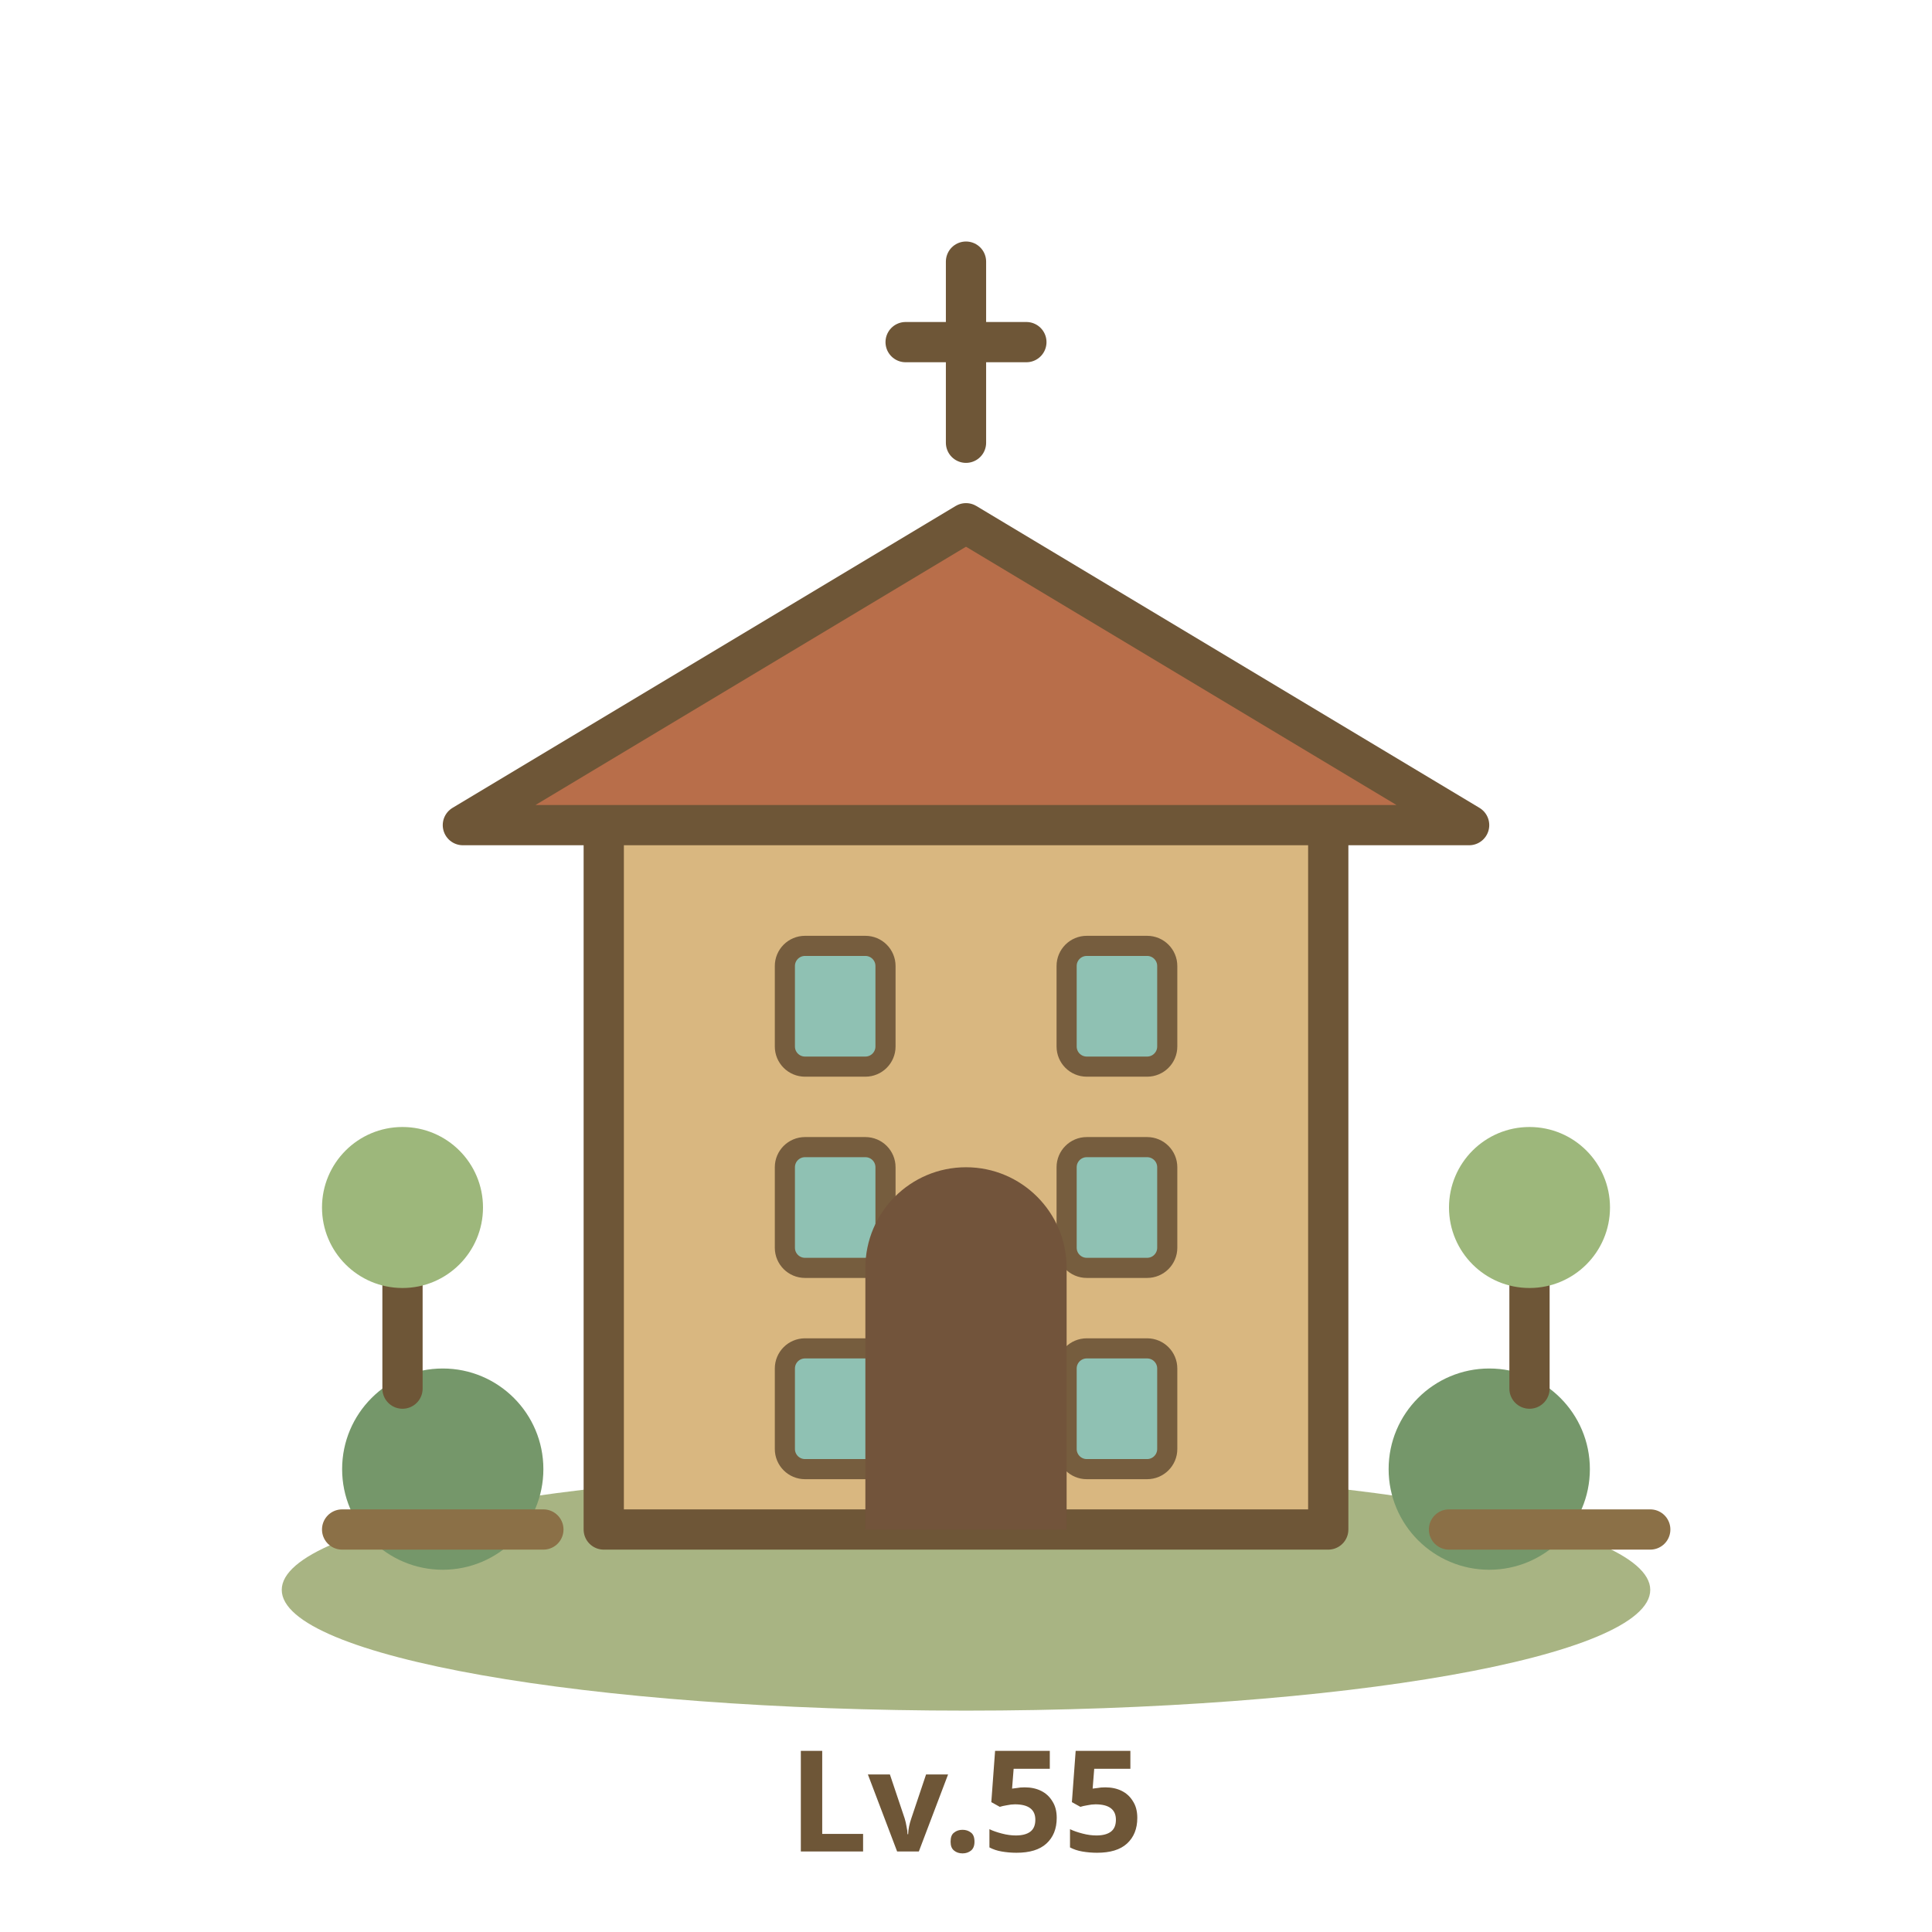
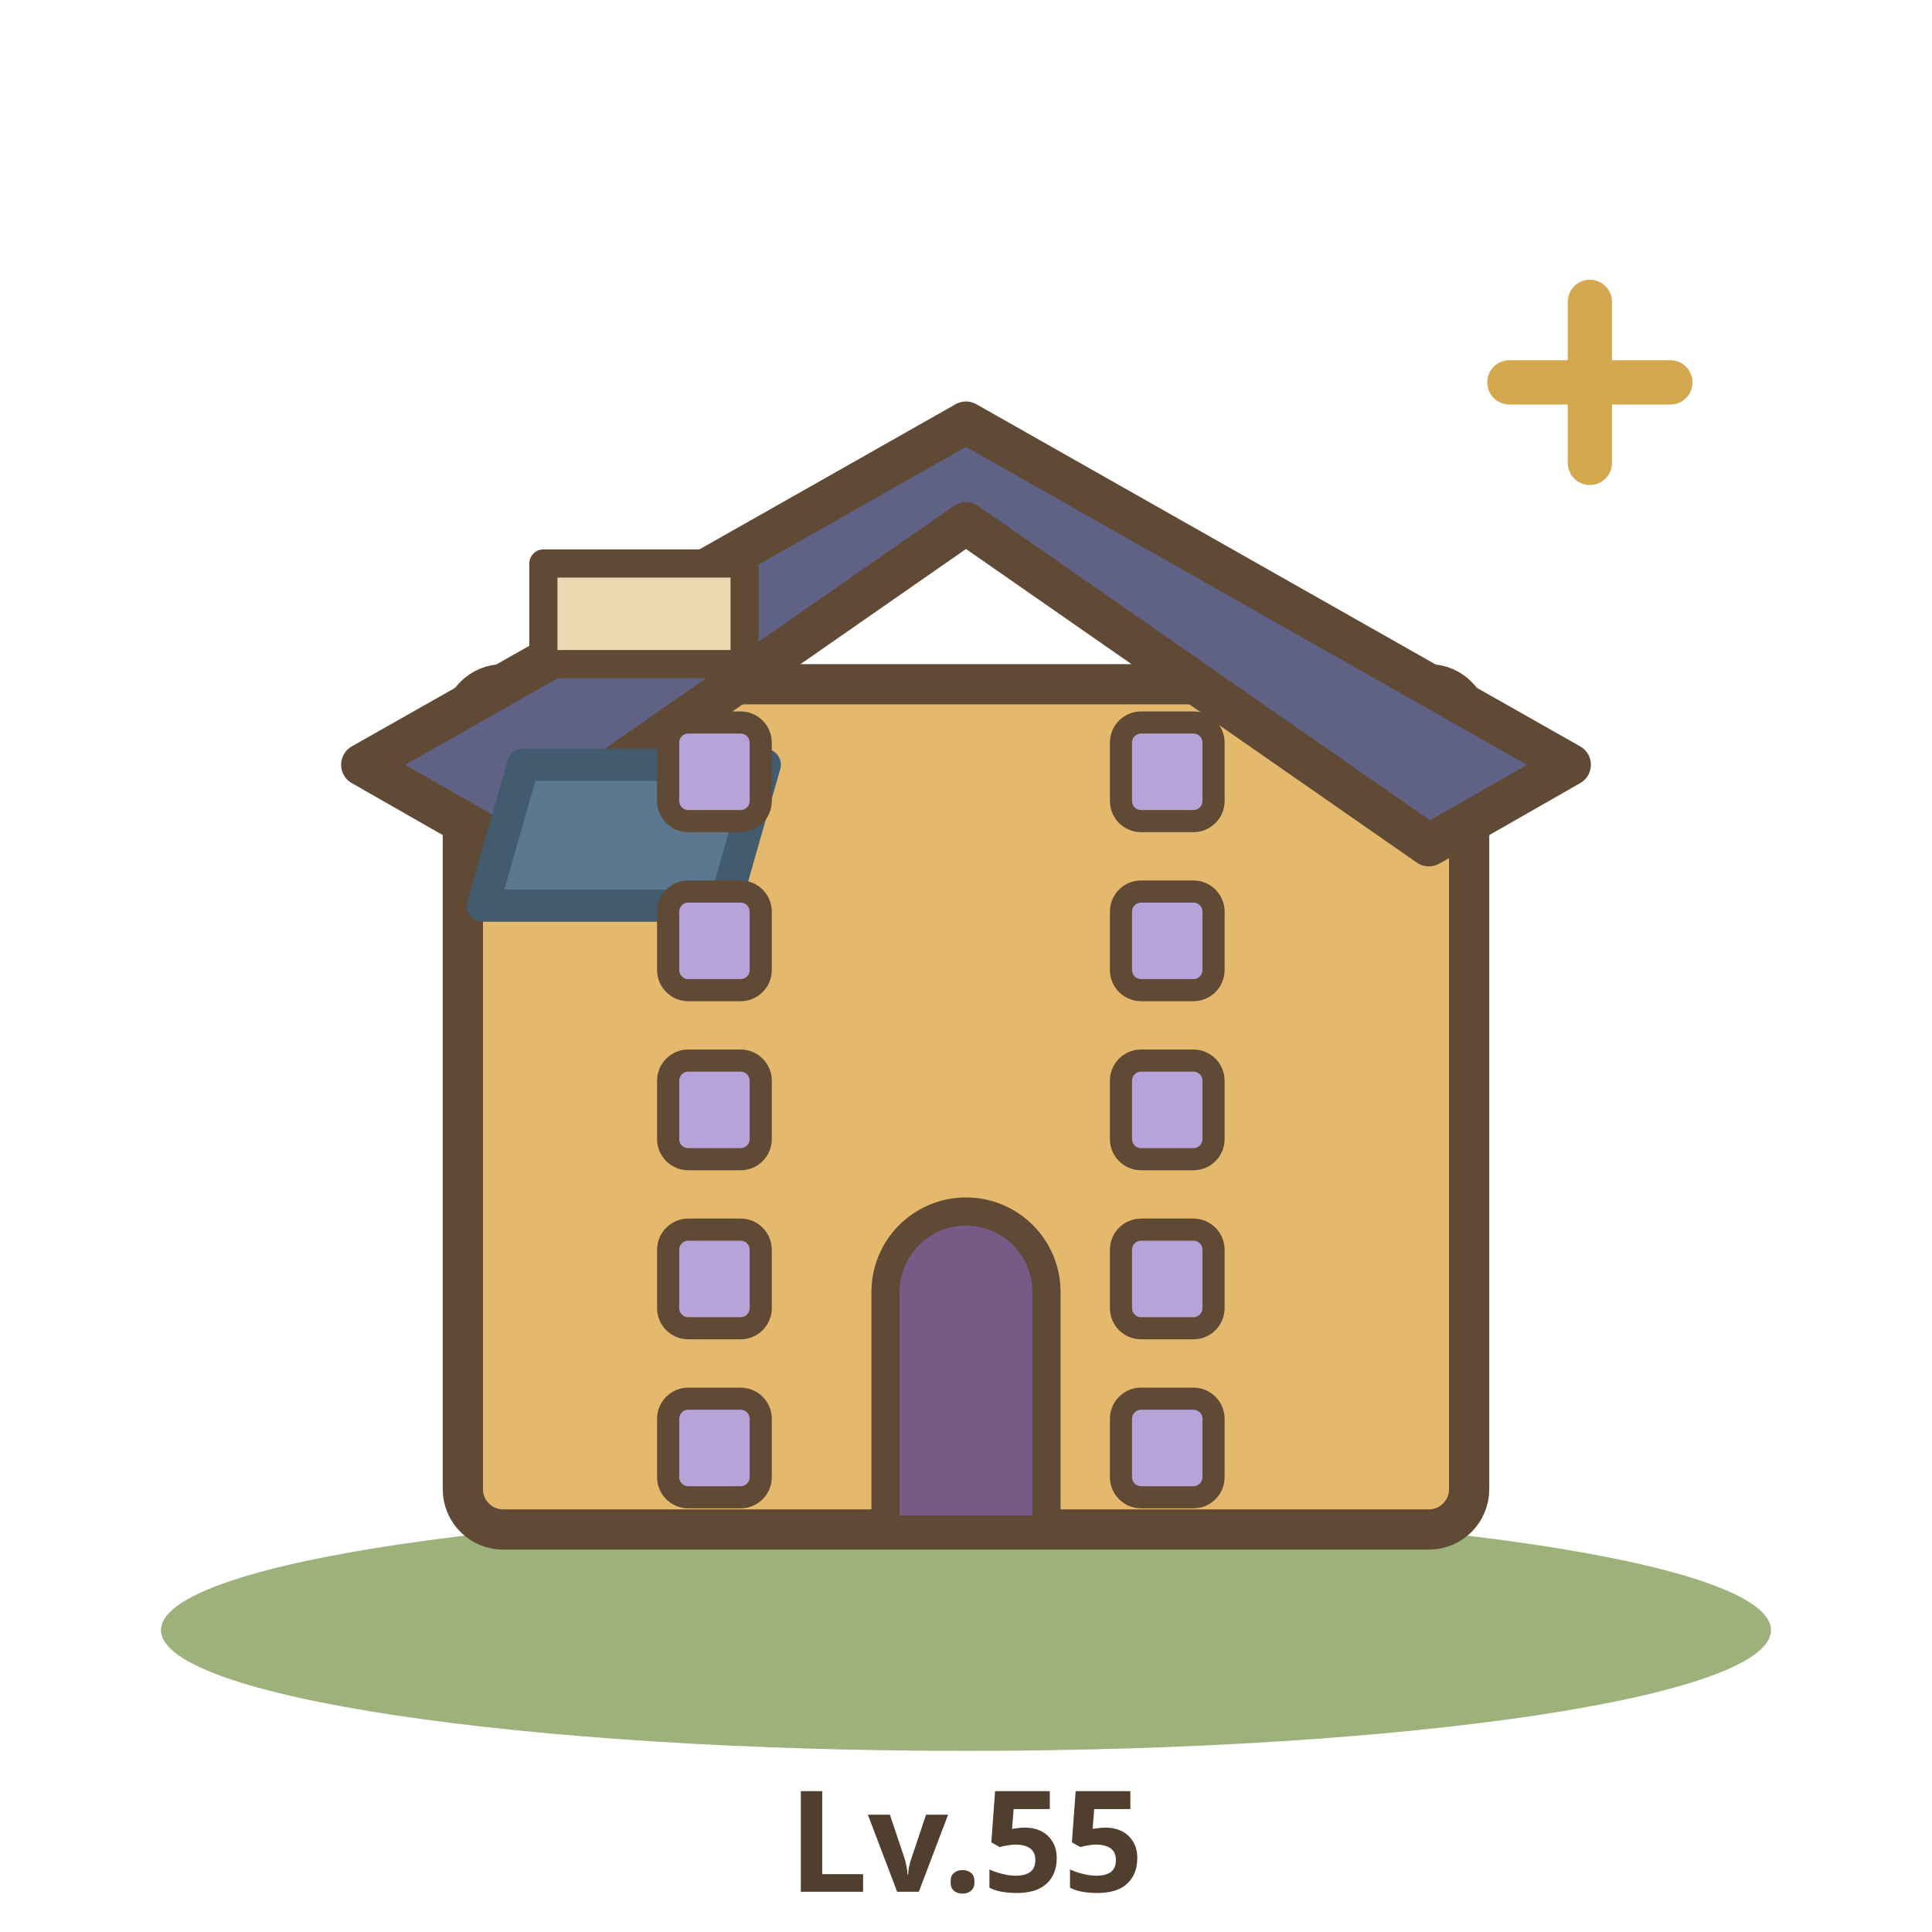
<svg xmlns="http://www.w3.org/2000/svg" width="96" height="96" viewBox="0 0 96 96">
  <g stroke-linecap="round" stroke-linejoin="round">
-     <ellipse cx="48" cy="79" rx="34" ry="6" fill="#A8B483" />
-     <path d="M30 40h36v36h-36Z" fill="#D9B780" stroke="#6E5637" stroke-width="2" />
-     <path d="M23 41 48 26 73 41Z" fill="#B86E4A" stroke="#6E5637" stroke-width="2" stroke-linejoin="round" />
-     <rect x="39" y="47" width="5" height="6" rx="1" fill="#8FC1B3" stroke="#765D3E" stroke-width="1" />
-     <rect x="53" y="47" width="5" height="6" rx="1" fill="#8FC1B3" stroke="#765D3E" stroke-width="1" />
-     <rect x="39" y="57" width="5" height="6" rx="1" fill="#8FC1B3" stroke="#765D3E" stroke-width="1" />
-     <rect x="53" y="57" width="5" height="6" rx="1" fill="#8FC1B3" stroke="#765D3E" stroke-width="1" />
-     <rect x="39" y="67" width="5" height="6" rx="1" fill="#8FC1B3" stroke="#765D3E" stroke-width="1" />
-     <rect x="53" y="67" width="5" height="6" rx="1" fill="#8FC1B3" stroke="#765D3E" stroke-width="1" />
-     <path d="M43 76V63a5 5 0 0 1 10 0v13" fill="#72543B" />
-     <circle cx="22" cy="73" r="5" fill="#75976A" />
-     <circle cx="74" cy="73" r="5" fill="#75976A" />
-     <path d="M17 76h10m45 0h10" stroke="#8B7047" stroke-width="2" stroke-linecap="round" />
-     <path d="M20 69v-7m56 7v-7" stroke="#6E5637" stroke-width="2" />
-     <circle cx="20" cy="60" r="4" fill="#9DB77B" />
-     <circle cx="76" cy="60" r="4" fill="#9DB77B" />
-     <path d="M48 22v-9m-3 4h6" stroke="#6E5637" stroke-width="2" stroke-linecap="round" />
-     <text x="48" y="92" text-anchor="middle" font-family="sans-serif" font-size="7" font-weight="700" fill="#6E5637">Lv.55</text>
+     <ellipse cx="48" cy="81" rx="40" ry="6" fill="#9DB17B" />
+     <rect x="23.0" y="34.0" width="50.0" height="42.0" rx="2" fill="#E4B96D" stroke="#604A35" stroke-width="2" />
+     <path d="M18.0 38.0 L48 21.0 L78.0 38.0 L71.0 42.0 L48 26.0 L25.0 42.0 Z" fill="#5F6185" stroke="#604A35" stroke-width="2.1" />
+     <path d="M26.0 38.0l12 0-2 7-12 0Z" fill="#5B7890" stroke="#425B6F" stroke-width="1.6" />
+     <path d="M79 15v8m-4-4h8" stroke="#D4A84F" stroke-width="2.2" />
+     <rect x="33.2" y="35.9" width="4.6" height="4.9" rx="1" fill="#B7A3D8" stroke="#604A35" stroke-width="1.1" />
+     <rect x="55.7" y="35.9" width="4.6" height="4.9" rx="1" fill="#B7A3D8" stroke="#604A35" stroke-width="1.1" />
+     <rect x="33.2" y="44.3" width="4.6" height="4.9" rx="1" fill="#B7A3D8" stroke="#604A35" stroke-width="1.1" />
+     <rect x="55.7" y="44.3" width="4.6" height="4.9" rx="1" fill="#B7A3D8" stroke="#604A35" stroke-width="1.1" />
+     <rect x="33.2" y="52.7" width="4.6" height="4.9" rx="1" fill="#B7A3D8" stroke="#604A35" stroke-width="1.1" />
+     <rect x="55.7" y="52.7" width="4.6" height="4.9" rx="1" fill="#B7A3D8" stroke="#604A35" stroke-width="1.1" />
+     <rect x="33.2" y="61.1" width="4.6" height="4.9" rx="1" fill="#B7A3D8" stroke="#604A35" stroke-width="1.1" />
+     <rect x="55.7" y="61.1" width="4.6" height="4.9" rx="1" fill="#B7A3D8" stroke="#604A35" stroke-width="1.1" />
+     <rect x="33.2" y="69.5" width="4.6" height="4.9" rx="1" fill="#B7A3D8" stroke="#604A35" stroke-width="1.1" />
+     <rect x="55.7" y="69.5" width="4.6" height="4.9" rx="1" fill="#B7A3D8" stroke="#604A35" stroke-width="1.1" />
+     <path d="M44 76v-11.8a4 4 0 0 1 8 0v11.8Z" fill="#765B86" stroke="#604A35" stroke-width="1.4" />
+     <path d="M27.0 28.0h10v5h-10Z" fill="#EBD9B1" stroke="#604A35" stroke-width="1.4" />
+     <text x="48" y="94" text-anchor="middle" font-family="sans-serif" font-size="7" font-weight="700" fill="#503E2E">Lv.55</text>
  </g>
</svg>
